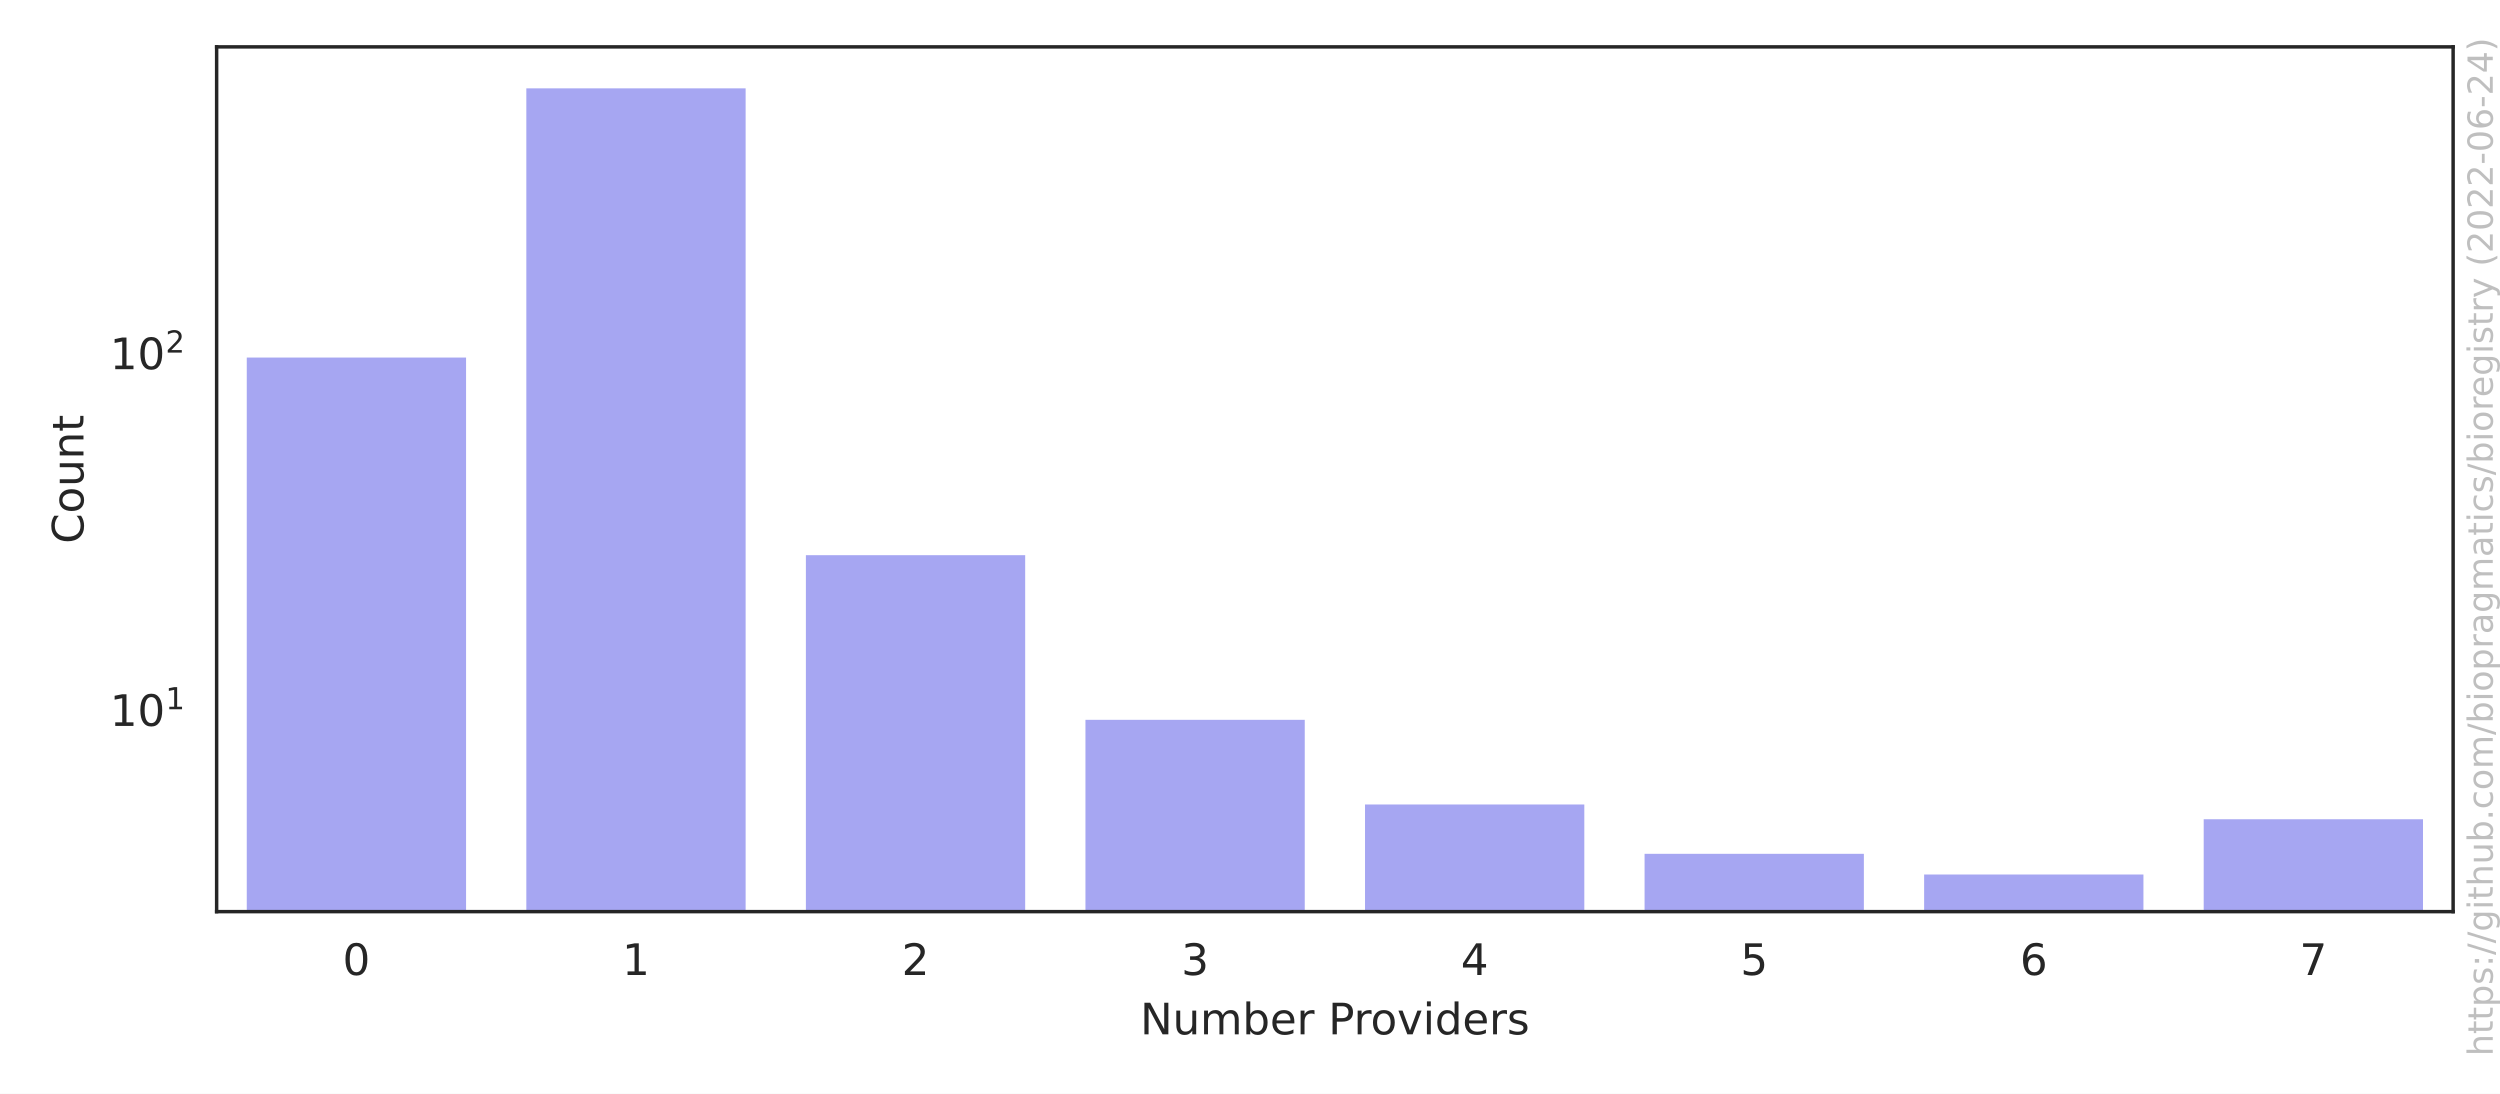
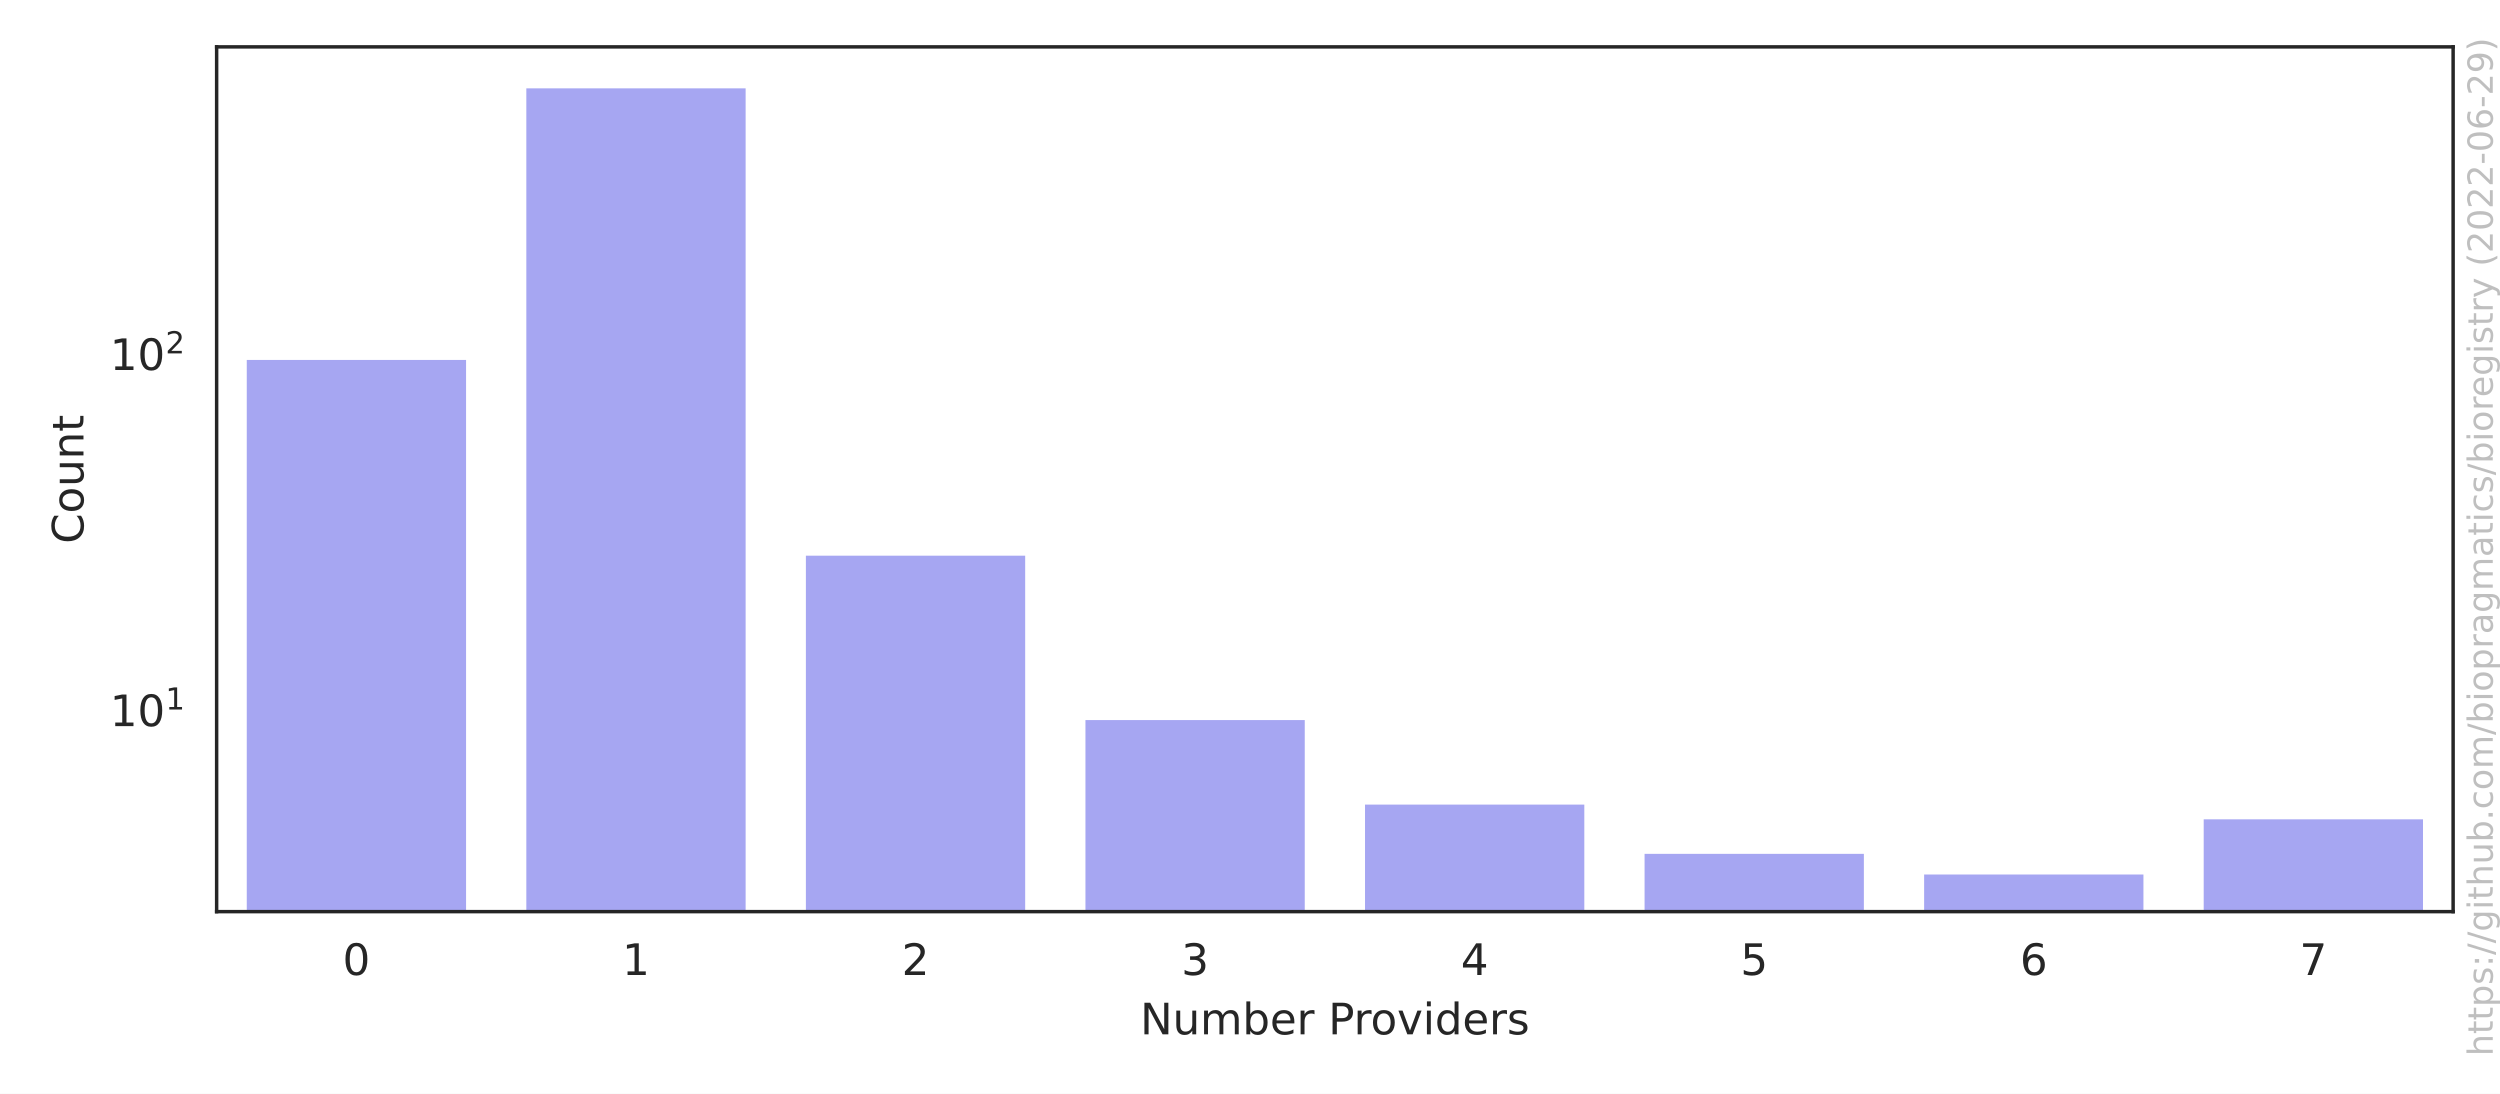
<svg xmlns="http://www.w3.org/2000/svg" xmlns:xlink="http://www.w3.org/1999/xlink" width="576pt" height="252pt" viewBox="0 0 576 252" version="1.1">
  <defs>
    <style type="text/css">*{stroke-linejoin: round; stroke-linecap: butt}</style>
  </defs>
  <g id="figure_1">
    <g id="patch_1">
      <path d="M 0 252  L 576 252  L 576 0  L 0 0  z " style="fill: #ffffff" />
    </g>
    <g id="axes_1">
      <g id="patch_2">
        <path d="M 49.913 210.04  L 565.2 210.04  L 565.2 10.8  L 49.913 10.8  z " style="fill: #ffffff" />
      </g>
      <g id="matplotlib.axis_1">
        <g id="xtick_1">
          <g id="text_1">
            <g style="fill: #262626" transform="translate(78.93689 224.6384)scale(0.1 -0.1)">
              <defs>
                <path id="DejaVuSans-30" d="M 2034 4250  Q 1547 4250 1301 3770  Q 1056 3291 1056 2328  Q 1056 1369 1301 889  Q 1547 409 2034 409  Q 2525 409 2770 889  Q 3016 1369 3016 2328  Q 3016 3291 2770 3770  Q 2525 4250 2034 4250  z M 2034 4750  Q 2819 4750 3233 4129  Q 3647 3509 3647 2328  Q 3647 1150 3233 529  Q 2819 -91 2034 -91  Q 1250 -91 836 529  Q 422 1150 422 2328  Q 422 3509 836 4129  Q 1250 4750 2034 4750  z " transform="scale(0.015625)" />
              </defs>
              <use xlink:href="#DejaVuSans-30" />
            </g>
          </g>
        </g>
        <g id="xtick_2">
          <g id="text_2">
            <g style="fill: #262626" transform="translate(143.3478 224.6384)scale(0.1 -0.1)">
              <defs>
                <path id="DejaVuSans-31" d="M 794 531  L 1825 531  L 1825 4091  L 703 3866  L 703 4441  L 1819 4666  L 2450 4666  L 2450 531  L 3481 531  L 3481 0  L 794 0  L 794 531  z " transform="scale(0.015625)" />
              </defs>
              <use xlink:href="#DejaVuSans-31" />
            </g>
          </g>
        </g>
        <g id="xtick_3">
          <g id="text_3">
            <g style="fill: #262626" transform="translate(207.7587 224.6384)scale(0.1 -0.1)">
              <defs>
                <path id="DejaVuSans-32" d="M 1228 531  L 3431 531  L 3431 0  L 469 0  L 469 531  Q 828 903 1448 1529  Q 2069 2156 2228 2338  Q 2531 2678 2651 2914  Q 2772 3150 2772 3378  Q 2772 3750 2511 3984  Q 2250 4219 1831 4219  Q 1534 4219 1204 4116  Q 875 4013 500 3803  L 500 4441  Q 881 4594 1212 4672  Q 1544 4750 1819 4750  Q 2544 4750 2975 4387  Q 3406 4025 3406 3419  Q 3406 3131 3298 2873  Q 3191 2616 2906 2266  Q 2828 2175 2409 1742  Q 1991 1309 1228 531  z " transform="scale(0.015625)" />
              </defs>
              <use xlink:href="#DejaVuSans-32" />
            </g>
          </g>
        </g>
        <g id="xtick_4">
          <g id="text_4">
            <g style="fill: #262626" transform="translate(272.1696 224.6384)scale(0.1 -0.1)">
              <defs>
                <path id="DejaVuSans-33" d="M 2597 2516  Q 3050 2419 3304 2112  Q 3559 1806 3559 1356  Q 3559 666 3084 287  Q 2609 -91 1734 -91  Q 1441 -91 1130 -33  Q 819 25 488 141  L 488 750  Q 750 597 1062 519  Q 1375 441 1716 441  Q 2309 441 2620 675  Q 2931 909 2931 1356  Q 2931 1769 2642 2001  Q 2353 2234 1838 2234  L 1294 2234  L 1294 2753  L 1863 2753  Q 2328 2753 2575 2939  Q 2822 3125 2822 3475  Q 2822 3834 2567 4026  Q 2313 4219 1838 4219  Q 1578 4219 1281 4162  Q 984 4106 628 3988  L 628 4550  Q 988 4650 1302 4700  Q 1616 4750 1894 4750  Q 2613 4750 3031 4423  Q 3450 4097 3450 3541  Q 3450 3153 3228 2886  Q 3006 2619 2597 2516  z " transform="scale(0.015625)" />
              </defs>
              <use xlink:href="#DejaVuSans-33" />
            </g>
          </g>
        </g>
        <g id="xtick_5">
          <g id="text_5">
            <g style="fill: #262626" transform="translate(336.5806 224.6384)scale(0.1 -0.1)">
              <defs>
                <path id="DejaVuSans-34" d="M 2419 4116  L 825 1625  L 2419 1625  L 2419 4116  z M 2253 4666  L 3047 4666  L 3047 1625  L 3713 1625  L 3713 1100  L 3047 1100  L 3047 0  L 2419 0  L 2419 1100  L 313 1100  L 313 1709  L 2253 4666  z " transform="scale(0.015625)" />
              </defs>
              <use xlink:href="#DejaVuSans-34" />
            </g>
          </g>
        </g>
        <g id="xtick_6">
          <g id="text_6">
            <g style="fill: #262626" transform="translate(400.9915 224.6384)scale(0.1 -0.1)">
              <defs>
                <path id="DejaVuSans-35" d="M 691 4666  L 3169 4666  L 3169 4134  L 1269 4134  L 1269 2991  Q 1406 3038 1543 3061  Q 1681 3084 1819 3084  Q 2600 3084 3056 2656  Q 3513 2228 3513 1497  Q 3513 744 3044 326  Q 2575 -91 1722 -91  Q 1428 -91 1123 -41  Q 819 9 494 109  L 494 744  Q 775 591 1075 516  Q 1375 441 1709 441  Q 2250 441 2565 725  Q 2881 1009 2881 1497  Q 2881 1984 2565 2268  Q 2250 2553 1709 2553  Q 1456 2553 1204 2497  Q 953 2441 691 2322  L 691 4666  z " transform="scale(0.015625)" />
              </defs>
              <use xlink:href="#DejaVuSans-35" />
            </g>
          </g>
        </g>
        <g id="xtick_7">
          <g id="text_7">
            <g style="fill: #262626" transform="translate(465.4024 224.6384)scale(0.1 -0.1)">
              <defs>
                <path id="DejaVuSans-36" d="M 2113 2584  Q 1688 2584 1439 2293  Q 1191 2003 1191 1497  Q 1191 994 1439 701  Q 1688 409 2113 409  Q 2538 409 2786 701  Q 3034 994 3034 1497  Q 3034 2003 2786 2293  Q 2538 2584 2113 2584  z M 3366 4563  L 3366 3988  Q 3128 4100 2886 4159  Q 2644 4219 2406 4219  Q 1781 4219 1451 3797  Q 1122 3375 1075 2522  Q 1259 2794 1537 2939  Q 1816 3084 2150 3084  Q 2853 3084 3261 2657  Q 3669 2231 3669 1497  Q 3669 778 3244 343  Q 2819 -91 2113 -91  Q 1303 -91 875 529  Q 447 1150 447 2328  Q 447 3434 972 4092  Q 1497 4750 2381 4750  Q 2619 4750 2861 4703  Q 3103 4656 3366 4563  z " transform="scale(0.015625)" />
              </defs>
              <use xlink:href="#DejaVuSans-36" />
            </g>
          </g>
        </g>
        <g id="xtick_8">
          <g id="text_8">
            <g style="fill: #262626" transform="translate(529.8133 224.6384)scale(0.1 -0.1)">
              <defs>
                <path id="DejaVuSans-37" d="M 525 4666  L 3525 4666  L 3525 4397  L 1831 0  L 1172 0  L 2766 4134  L 525 4134  L 525 4666  z " transform="scale(0.015625)" />
              </defs>
              <use xlink:href="#DejaVuSans-37" />
            </g>
          </g>
        </g>
        <g id="text_9">
          <g style="fill: #262626" transform="translate(262.6923 238.3166)scale(0.1 -0.1)">
            <defs>
              <path id="DejaVuSans-4e" d="M 628 4666  L 1478 4666  L 3547 763  L 3547 4666  L 4159 4666  L 4159 0  L 3309 0  L 1241 3903  L 1241 0  L 628 0  L 628 4666  z " transform="scale(0.015625)" />
              <path id="DejaVuSans-75" d="M 544 1381  L 544 3500  L 1119 3500  L 1119 1403  Q 1119 906 1312 657  Q 1506 409 1894 409  Q 2359 409 2629 706  Q 2900 1003 2900 1516  L 2900 3500  L 3475 3500  L 3475 0  L 2900 0  L 2900 538  Q 2691 219 2414 64  Q 2138 -91 1772 -91  Q 1169 -91 856 284  Q 544 659 544 1381  z M 1991 3584  L 1991 3584  z " transform="scale(0.015625)" />
              <path id="DejaVuSans-6d" d="M 3328 2828  Q 3544 3216 3844 3400  Q 4144 3584 4550 3584  Q 5097 3584 5394 3201  Q 5691 2819 5691 2113  L 5691 0  L 5113 0  L 5113 2094  Q 5113 2597 4934 2840  Q 4756 3084 4391 3084  Q 3944 3084 3684 2787  Q 3425 2491 3425 1978  L 3425 0  L 2847 0  L 2847 2094  Q 2847 2600 2669 2842  Q 2491 3084 2119 3084  Q 1678 3084 1418 2786  Q 1159 2488 1159 1978  L 1159 0  L 581 0  L 581 3500  L 1159 3500  L 1159 2956  Q 1356 3278 1631 3431  Q 1906 3584 2284 3584  Q 2666 3584 2933 3390  Q 3200 3197 3328 2828  z " transform="scale(0.015625)" />
              <path id="DejaVuSans-62" d="M 3116 1747  Q 3116 2381 2855 2742  Q 2594 3103 2138 3103  Q 1681 3103 1420 2742  Q 1159 2381 1159 1747  Q 1159 1113 1420 752  Q 1681 391 2138 391  Q 2594 391 2855 752  Q 3116 1113 3116 1747  z M 1159 2969  Q 1341 3281 1617 3432  Q 1894 3584 2278 3584  Q 2916 3584 3314 3078  Q 3713 2572 3713 1747  Q 3713 922 3314 415  Q 2916 -91 2278 -91  Q 1894 -91 1617 61  Q 1341 213 1159 525  L 1159 0  L 581 0  L 581 4863  L 1159 4863  L 1159 2969  z " transform="scale(0.015625)" />
              <path id="DejaVuSans-65" d="M 3597 1894  L 3597 1613  L 953 1613  Q 991 1019 1311 708  Q 1631 397 2203 397  Q 2534 397 2845 478  Q 3156 559 3463 722  L 3463 178  Q 3153 47 2828 -22  Q 2503 -91 2169 -91  Q 1331 -91 842 396  Q 353 884 353 1716  Q 353 2575 817 3079  Q 1281 3584 2069 3584  Q 2775 3584 3186 3129  Q 3597 2675 3597 1894  z M 3022 2063  Q 3016 2534 2758 2815  Q 2500 3097 2075 3097  Q 1594 3097 1305 2825  Q 1016 2553 972 2059  L 3022 2063  z " transform="scale(0.015625)" />
              <path id="DejaVuSans-72" d="M 2631 2963  Q 2534 3019 2420 3045  Q 2306 3072 2169 3072  Q 1681 3072 1420 2755  Q 1159 2438 1159 1844  L 1159 0  L 581 0  L 581 3500  L 1159 3500  L 1159 2956  Q 1341 3275 1631 3429  Q 1922 3584 2338 3584  Q 2397 3584 2469 3576  Q 2541 3569 2628 3553  L 2631 2963  z " transform="scale(0.015625)" />
              <path id="DejaVuSans-20" transform="scale(0.015625)" />
              <path id="DejaVuSans-50" d="M 1259 4147  L 1259 2394  L 2053 2394  Q 2494 2394 2734 2622  Q 2975 2850 2975 3272  Q 2975 3691 2734 3919  Q 2494 4147 2053 4147  L 1259 4147  z M 628 4666  L 2053 4666  Q 2838 4666 3239 4311  Q 3641 3956 3641 3272  Q 3641 2581 3239 2228  Q 2838 1875 2053 1875  L 1259 1875  L 1259 0  L 628 0  L 628 4666  z " transform="scale(0.015625)" />
              <path id="DejaVuSans-6f" d="M 1959 3097  Q 1497 3097 1228 2736  Q 959 2375 959 1747  Q 959 1119 1226 758  Q 1494 397 1959 397  Q 2419 397 2687 759  Q 2956 1122 2956 1747  Q 2956 2369 2687 2733  Q 2419 3097 1959 3097  z M 1959 3584  Q 2709 3584 3137 3096  Q 3566 2609 3566 1747  Q 3566 888 3137 398  Q 2709 -91 1959 -91  Q 1206 -91 779 398  Q 353 888 353 1747  Q 353 2609 779 3096  Q 1206 3584 1959 3584  z " transform="scale(0.015625)" />
              <path id="DejaVuSans-76" d="M 191 3500  L 800 3500  L 1894 563  L 2988 3500  L 3597 3500  L 2284 0  L 1503 0  L 191 3500  z " transform="scale(0.015625)" />
              <path id="DejaVuSans-69" d="M 603 3500  L 1178 3500  L 1178 0  L 603 0  L 603 3500  z M 603 4863  L 1178 4863  L 1178 4134  L 603 4134  L 603 4863  z " transform="scale(0.015625)" />
              <path id="DejaVuSans-64" d="M 2906 2969  L 2906 4863  L 3481 4863  L 3481 0  L 2906 0  L 2906 525  Q 2725 213 2448 61  Q 2172 -91 1784 -91  Q 1150 -91 751 415  Q 353 922 353 1747  Q 353 2572 751 3078  Q 1150 3584 1784 3584  Q 2172 3584 2448 3432  Q 2725 3281 2906 2969  z M 947 1747  Q 947 1113 1208 752  Q 1469 391 1925 391  Q 2381 391 2643 752  Q 2906 1113 2906 1747  Q 2906 2381 2643 2742  Q 2381 3103 1925 3103  Q 1469 3103 1208 2742  Q 947 2381 947 1747  z " transform="scale(0.015625)" />
              <path id="DejaVuSans-73" d="M 2834 3397  L 2834 2853  Q 2591 2978 2328 3040  Q 2066 3103 1784 3103  Q 1356 3103 1142 2972  Q 928 2841 928 2578  Q 928 2378 1081 2264  Q 1234 2150 1697 2047  L 1894 2003  Q 2506 1872 2764 1633  Q 3022 1394 3022 966  Q 3022 478 2636 193  Q 2250 -91 1575 -91  Q 1294 -91 989 -36  Q 684 19 347 128  L 347 722  Q 666 556 975 473  Q 1284 391 1588 391  Q 1994 391 2212 530  Q 2431 669 2431 922  Q 2431 1156 2273 1281  Q 2116 1406 1581 1522  L 1381 1569  Q 847 1681 609 1914  Q 372 2147 372 2553  Q 372 3047 722 3315  Q 1072 3584 1716 3584  Q 2034 3584 2315 3537  Q 2597 3491 2834 3397  z " transform="scale(0.015625)" />
            </defs>
            <use xlink:href="#DejaVuSans-4e" />
            <use xlink:href="#DejaVuSans-75" x="74.805" />
            <use xlink:href="#DejaVuSans-6d" x="138.184" />
            <use xlink:href="#DejaVuSans-62" x="235.596" />
            <use xlink:href="#DejaVuSans-65" x="299.072" />
            <use xlink:href="#DejaVuSans-72" x="360.596" />
            <use xlink:href="#DejaVuSans-20" x="401.709" />
            <use xlink:href="#DejaVuSans-50" x="433.496" />
            <use xlink:href="#DejaVuSans-72" x="492.049" />
            <use xlink:href="#DejaVuSans-6f" x="530.912" />
            <use xlink:href="#DejaVuSans-76" x="592.094" />
            <use xlink:href="#DejaVuSans-69" x="651.273" />
            <use xlink:href="#DejaVuSans-64" x="679.057" />
            <use xlink:href="#DejaVuSans-65" x="742.533" />
            <use xlink:href="#DejaVuSans-72" x="804.057" />
            <use xlink:href="#DejaVuSans-73" x="845.17" />
          </g>
        </g>
      </g>
      <g id="matplotlib.axis_2">
        <g id="ytick_1">
          <g id="text_10">
-             <g style="fill: #262626" transform="translate(25.31268 167.3159)scale(0.1 -0.1)">
+             <g style="fill: #262626" transform="translate(25.31268 167.3749)scale(0.1 -0.1)">
              <use xlink:href="#DejaVuSans-31" transform="translate(0 0.684375)" />
              <use xlink:href="#DejaVuSans-30" transform="translate(63.62305 0.684375)" />
              <use xlink:href="#DejaVuSans-31" transform="translate(128.2031 38.96563)scale(0.7)" />
            </g>
          </g>
        </g>
        <g id="ytick_2">
          <g id="text_11">
-             <g style="fill: #262626" transform="translate(25.31268 85.13919)scale(0.1 -0.1)">
+             <g style="fill: #262626" transform="translate(25.31268 85.32758)scale(0.1 -0.1)">
              <use xlink:href="#DejaVuSans-31" transform="translate(0 0.765625)" />
              <use xlink:href="#DejaVuSans-30" transform="translate(63.62305 0.765625)" />
              <use xlink:href="#DejaVuSans-32" transform="translate(128.2031 39.04688)scale(0.7)" />
            </g>
          </g>
        </g>
        <g id="ytick_3" />
        <g id="ytick_4" />
        <g id="ytick_5" />
        <g id="ytick_6" />
        <g id="ytick_7" />
        <g id="ytick_8" />
        <g id="ytick_9" />
        <g id="ytick_10" />
        <g id="ytick_11" />
        <g id="ytick_12" />
        <g id="ytick_13" />
        <g id="ytick_14" />
        <g id="ytick_15" />
        <g id="ytick_16" />
        <g id="ytick_17" />
        <g id="ytick_18" />
        <g id="ytick_19" />
        <g id="ytick_20" />
        <g id="ytick_21" />
        <g id="ytick_22" />
        <g id="ytick_23" />
        <g id="text_12">
          <g style="fill: #262626" transform="translate(19.233 125.2684)rotate(-90)scale(0.1 -0.1)">
            <defs>
              <path id="DejaVuSans-43" d="M 4122 4306  L 4122 3641  Q 3803 3938 3442 4084  Q 3081 4231 2675 4231  Q 1875 4231 1450 3742  Q 1025 3253 1025 2328  Q 1025 1406 1450 917  Q 1875 428 2675 428  Q 3081 428 3442 575  Q 3803 722 4122 1019  L 4122 359  Q 3791 134 3420 21  Q 3050 -91 2638 -91  Q 1578 -91 968 557  Q 359 1206 359 2328  Q 359 3453 968 4101  Q 1578 4750 2638 4750  Q 3056 4750 3426 4639  Q 3797 4528 4122 4306  z " transform="scale(0.015625)" />
              <path id="DejaVuSans-6e" d="M 3513 2113  L 3513 0  L 2938 0  L 2938 2094  Q 2938 2591 2744 2837  Q 2550 3084 2163 3084  Q 1697 3084 1428 2787  Q 1159 2491 1159 1978  L 1159 0  L 581 0  L 581 3500  L 1159 3500  L 1159 2956  Q 1366 3272 1645 3428  Q 1925 3584 2291 3584  Q 2894 3584 3203 3211  Q 3513 2838 3513 2113  z " transform="scale(0.015625)" />
              <path id="DejaVuSans-74" d="M 1172 4494  L 1172 3500  L 2356 3500  L 2356 3053  L 1172 3053  L 1172 1153  Q 1172 725 1289 603  Q 1406 481 1766 481  L 2356 481  L 2356 0  L 1766 0  Q 1100 0 847 248  Q 594 497 594 1153  L 594 3053  L 172 3053  L 172 3500  L 594 3500  L 594 4494  L 1172 4494  z " transform="scale(0.015625)" />
            </defs>
            <use xlink:href="#DejaVuSans-43" />
            <use xlink:href="#DejaVuSans-6f" x="69.824" />
            <use xlink:href="#DejaVuSans-75" x="131.006" />
            <use xlink:href="#DejaVuSans-6e" x="194.385" />
            <use xlink:href="#DejaVuSans-74" x="257.764" />
          </g>
        </g>
      </g>
      <g id="patch_3">
-         <path d="M 56.354 82422.378  L 107.883 82422.378  L 107.883 81.879  L 56.354 81.879  z " clip-path="url(#p1737fb0132)" style="fill: #2020df; opacity: 0.4; stroke: #ffffff; stroke-linejoin: miter" />
+         <path d="M 56.354 82292.918  L 107.883 82292.918  L 107.883 82.43  L 56.354 82.43  z " clip-path="url(#p1737fb0132)" style="fill: #2020df; opacity: 0.4; stroke: #ffffff; stroke-linejoin: miter" />
      </g>
      <g id="patch_4">
-         <path d="M 120.765 82422.378  L 172.293 82422.378  L 172.293 19.856  L 120.765 19.856  z " clip-path="url(#p1737fb0132)" style="fill: #2020df; opacity: 0.4; stroke: #ffffff; stroke-linejoin: miter" />
+         <path d="M 120.765 82292.918  L 172.293 82292.918  L 172.293 19.856  L 120.765 19.856  z " clip-path="url(#p1737fb0132)" style="fill: #2020df; opacity: 0.4; stroke: #ffffff; stroke-linejoin: miter" />
      </g>
      <g id="patch_5">
-         <path d="M 185.176 82422.378  L 236.704 82422.378  L 236.704 127.414  L 185.176 127.414  z " clip-path="url(#p1737fb0132)" style="fill: #2020df; opacity: 0.4; stroke: #ffffff; stroke-linejoin: miter" />
+         <path d="M 185.176 82292.918  L 236.704 82292.918  L 236.704 127.53  L 185.176 127.53  z " clip-path="url(#p1737fb0132)" style="fill: #2020df; opacity: 0.4; stroke: #ffffff; stroke-linejoin: miter" />
      </g>
      <g id="patch_6">
-         <path d="M 249.587 82422.378  L 301.115 82422.378  L 301.115 165.347  L 249.587 165.347  z " clip-path="url(#p1737fb0132)" style="fill: #2020df; opacity: 0.4; stroke: #ffffff; stroke-linejoin: miter" />
+         <path d="M 249.587 82292.918  L 301.115 82292.918  L 301.115 165.403  L 249.587 165.403  z " clip-path="url(#p1737fb0132)" style="fill: #2020df; opacity: 0.4; stroke: #ffffff; stroke-linejoin: miter" />
      </g>
      <g id="patch_7">
-         <path d="M 313.997 82422.378  L 365.526 82422.378  L 365.526 184.853  L 313.997 184.853  z " clip-path="url(#p1737fb0132)" style="fill: #2020df; opacity: 0.4; stroke: #ffffff; stroke-linejoin: miter" />
+         <path d="M 313.997 82292.918  L 365.526 82292.918  L 365.526 184.878  L 313.997 184.878  z " clip-path="url(#p1737fb0132)" style="fill: #2020df; opacity: 0.4; stroke: #ffffff; stroke-linejoin: miter" />
      </g>
      <g id="patch_8">
-         <path d="M 378.408 82422.378  L 429.937 82422.378  L 429.937 196.218  L 378.408 196.218  z " clip-path="url(#p1737fb0132)" style="fill: #2020df; opacity: 0.4; stroke: #ffffff; stroke-linejoin: miter" />
+         <path d="M 378.408 82292.918  L 429.937 82292.918  L 429.937 196.226  L 378.408 196.226  z " clip-path="url(#p1737fb0132)" style="fill: #2020df; opacity: 0.4; stroke: #ffffff; stroke-linejoin: miter" />
      </g>
      <g id="patch_9">
-         <path d="M 442.819 82422.378  L 494.348 82422.378  L 494.348 200.984  L 442.819 200.984  z " clip-path="url(#p1737fb0132)" style="fill: #2020df; opacity: 0.4; stroke: #ffffff; stroke-linejoin: miter" />
+         <path d="M 442.819 82292.918  L 494.348 82292.918  L 494.348 200.984  L 442.819 200.984  z " clip-path="url(#p1737fb0132)" style="fill: #2020df; opacity: 0.4; stroke: #ffffff; stroke-linejoin: miter" />
      </g>
      <g id="patch_10">
-         <path d="M 507.23 82422.378  L 558.759 82422.378  L 558.759 188.254  L 507.23 188.254  z " clip-path="url(#p1737fb0132)" style="fill: #2020df; opacity: 0.4; stroke: #ffffff; stroke-linejoin: miter" />
+         <path d="M 507.23 82292.918  L 558.759 82292.918  L 558.759 188.274  L 507.23 188.274  z " clip-path="url(#p1737fb0132)" style="fill: #2020df; opacity: 0.4; stroke: #ffffff; stroke-linejoin: miter" />
      </g>
      <g id="patch_11">
        <path d="M 49.913 210.04  L 49.913 10.8  " style="fill: none; stroke: #262626; stroke-width: 0.8; stroke-linejoin: miter; stroke-linecap: square" />
      </g>
      <g id="patch_12">
        <path d="M 565.2 210.04  L 565.2 10.8  " style="fill: none; stroke: #262626; stroke-width: 0.8; stroke-linejoin: miter; stroke-linecap: square" />
      </g>
      <g id="patch_13">
        <path d="M 49.913 210.04  L 565.2 210.04  " style="fill: none; stroke: #262626; stroke-width: 0.8; stroke-linejoin: miter; stroke-linecap: square" />
      </g>
      <g id="patch_14">
        <path d="M 49.913 10.8  L 565.2 10.8  " style="fill: none; stroke: #262626; stroke-width: 0.8; stroke-linejoin: miter; stroke-linecap: square" />
      </g>
    </g>
    <g id="text_13">
      <g style="fill: #808080; opacity: 0.5" transform="translate(574.3362 243.3237)rotate(-90)scale(0.08 -0.08)">
        <defs>
          <path id="DejaVuSans-68" d="M 3513 2113  L 3513 0  L 2938 0  L 2938 2094  Q 2938 2591 2744 2837  Q 2550 3084 2163 3084  Q 1697 3084 1428 2787  Q 1159 2491 1159 1978  L 1159 0  L 581 0  L 581 4863  L 1159 4863  L 1159 2956  Q 1366 3272 1645 3428  Q 1925 3584 2291 3584  Q 2894 3584 3203 3211  Q 3513 2838 3513 2113  z " transform="scale(0.015625)" />
          <path id="DejaVuSans-70" d="M 1159 525  L 1159 -1331  L 581 -1331  L 581 3500  L 1159 3500  L 1159 2969  Q 1341 3281 1617 3432  Q 1894 3584 2278 3584  Q 2916 3584 3314 3078  Q 3713 2572 3713 1747  Q 3713 922 3314 415  Q 2916 -91 2278 -91  Q 1894 -91 1617 61  Q 1341 213 1159 525  z M 3116 1747  Q 3116 2381 2855 2742  Q 2594 3103 2138 3103  Q 1681 3103 1420 2742  Q 1159 2381 1159 1747  Q 1159 1113 1420 752  Q 1681 391 2138 391  Q 2594 391 2855 752  Q 3116 1113 3116 1747  z " transform="scale(0.015625)" />
          <path id="DejaVuSans-3a" d="M 750 794  L 1409 794  L 1409 0  L 750 0  L 750 794  z M 750 3309  L 1409 3309  L 1409 2516  L 750 2516  L 750 3309  z " transform="scale(0.015625)" />
          <path id="DejaVuSans-2f" d="M 1625 4666  L 2156 4666  L 531 -594  L 0 -594  L 1625 4666  z " transform="scale(0.015625)" />
          <path id="DejaVuSans-67" d="M 2906 1791  Q 2906 2416 2648 2759  Q 2391 3103 1925 3103  Q 1463 3103 1205 2759  Q 947 2416 947 1791  Q 947 1169 1205 825  Q 1463 481 1925 481  Q 2391 481 2648 825  Q 2906 1169 2906 1791  z M 3481 434  Q 3481 -459 3084 -895  Q 2688 -1331 1869 -1331  Q 1566 -1331 1297 -1286  Q 1028 -1241 775 -1147  L 775 -588  Q 1028 -725 1275 -790  Q 1522 -856 1778 -856  Q 2344 -856 2625 -561  Q 2906 -266 2906 331  L 2906 616  Q 2728 306 2450 153  Q 2172 0 1784 0  Q 1141 0 747 490  Q 353 981 353 1791  Q 353 2603 747 3093  Q 1141 3584 1784 3584  Q 2172 3584 2450 3431  Q 2728 3278 2906 2969  L 2906 3500  L 3481 3500  L 3481 434  z " transform="scale(0.015625)" />
          <path id="DejaVuSans-2e" d="M 684 794  L 1344 794  L 1344 0  L 684 0  L 684 794  z " transform="scale(0.015625)" />
          <path id="DejaVuSans-63" d="M 3122 3366  L 3122 2828  Q 2878 2963 2633 3030  Q 2388 3097 2138 3097  Q 1578 3097 1268 2742  Q 959 2388 959 1747  Q 959 1106 1268 751  Q 1578 397 2138 397  Q 2388 397 2633 464  Q 2878 531 3122 666  L 3122 134  Q 2881 22 2623 -34  Q 2366 -91 2075 -91  Q 1284 -91 818 406  Q 353 903 353 1747  Q 353 2603 823 3093  Q 1294 3584 2113 3584  Q 2378 3584 2631 3529  Q 2884 3475 3122 3366  z " transform="scale(0.015625)" />
          <path id="DejaVuSans-61" d="M 2194 1759  Q 1497 1759 1228 1600  Q 959 1441 959 1056  Q 959 750 1161 570  Q 1363 391 1709 391  Q 2188 391 2477 730  Q 2766 1069 2766 1631  L 2766 1759  L 2194 1759  z M 3341 1997  L 3341 0  L 2766 0  L 2766 531  Q 2569 213 2275 61  Q 1981 -91 1556 -91  Q 1019 -91 701 211  Q 384 513 384 1019  Q 384 1609 779 1909  Q 1175 2209 1959 2209  L 2766 2209  L 2766 2266  Q 2766 2663 2505 2880  Q 2244 3097 1772 3097  Q 1472 3097 1187 3025  Q 903 2953 641 2809  L 641 3341  Q 956 3463 1253 3523  Q 1550 3584 1831 3584  Q 2591 3584 2966 3190  Q 3341 2797 3341 1997  z " transform="scale(0.015625)" />
          <path id="DejaVuSans-79" d="M 2059 -325  Q 1816 -950 1584 -1140  Q 1353 -1331 966 -1331  L 506 -1331  L 506 -850  L 844 -850  Q 1081 -850 1212 -737  Q 1344 -625 1503 -206  L 1606 56  L 191 3500  L 800 3500  L 1894 763  L 2988 3500  L 3597 3500  L 2059 -325  z " transform="scale(0.015625)" />
          <path id="DejaVuSans-28" d="M 1984 4856  Q 1566 4138 1362 3434  Q 1159 2731 1159 2009  Q 1159 1288 1364 580  Q 1569 -128 1984 -844  L 1484 -844  Q 1016 -109 783 600  Q 550 1309 550 2009  Q 550 2706 781 3412  Q 1013 4119 1484 4856  L 1984 4856  z " transform="scale(0.015625)" />
          <path id="DejaVuSans-2d" d="M 313 2009  L 1997 2009  L 1997 1497  L 313 1497  L 313 2009  z " transform="scale(0.015625)" />
+           <path id="DejaVuSans-39" d="M 703 97  L 703 672  Q 941 559 1184 500  Q 1428 441 1663 441  Q 2288 441 2617 861  Q 2947 1281 2994 2138  Q 2813 1869 2534 1725  Q 2256 1581 1919 1581  Q 1219 1581 811 2004  Q 403 2428 403 3163  Q 403 3881 828 4315  Q 1253 4750 1959 4750  Q 2769 4750 3195 4129  Q 3622 3509 3622 2328  Q 3622 1225 3098 567  Q 2575 -91 1691 -91  Q 1453 -91 1209 -44  Q 966 3 703 97  z M 1959 2075  Q 2384 2075 2632 2365  Q 2881 2656 2881 3163  Q 2881 3666 2632 3958  Q 2384 4250 1959 4250  Q 1534 4250 1286 3958  Q 1038 3666 1038 3163  Q 1038 2656 1286 2365  Q 1534 2075 1959 2075  z " transform="scale(0.015625)" />
          <path id="DejaVuSans-29" d="M 513 4856  L 1013 4856  Q 1481 4119 1714 3412  Q 1947 2706 1947 2009  Q 1947 1309 1714 600  Q 1481 -109 1013 -844  L 513 -844  Q 928 -128 1133 580  Q 1338 1288 1338 2009  Q 1338 2731 1133 3434  Q 928 4138 513 4856  z " transform="scale(0.015625)" />
        </defs>
        <use xlink:href="#DejaVuSans-68" />
        <use xlink:href="#DejaVuSans-74" x="63.379" />
        <use xlink:href="#DejaVuSans-74" x="102.588" />
        <use xlink:href="#DejaVuSans-70" x="141.797" />
        <use xlink:href="#DejaVuSans-73" x="205.273" />
        <use xlink:href="#DejaVuSans-3a" x="257.373" />
        <use xlink:href="#DejaVuSans-2f" x="291.064" />
        <use xlink:href="#DejaVuSans-2f" x="324.756" />
        <use xlink:href="#DejaVuSans-67" x="358.447" />
        <use xlink:href="#DejaVuSans-69" x="421.924" />
        <use xlink:href="#DejaVuSans-74" x="449.707" />
        <use xlink:href="#DejaVuSans-68" x="488.916" />
        <use xlink:href="#DejaVuSans-75" x="552.295" />
        <use xlink:href="#DejaVuSans-62" x="615.674" />
        <use xlink:href="#DejaVuSans-2e" x="679.15" />
        <use xlink:href="#DejaVuSans-63" x="710.938" />
        <use xlink:href="#DejaVuSans-6f" x="765.918" />
        <use xlink:href="#DejaVuSans-6d" x="827.1" />
        <use xlink:href="#DejaVuSans-2f" x="924.512" />
        <use xlink:href="#DejaVuSans-62" x="958.203" />
        <use xlink:href="#DejaVuSans-69" x="1021.68" />
        <use xlink:href="#DejaVuSans-6f" x="1049.463" />
        <use xlink:href="#DejaVuSans-70" x="1110.645" />
        <use xlink:href="#DejaVuSans-72" x="1174.121" />
        <use xlink:href="#DejaVuSans-61" x="1215.234" />
        <use xlink:href="#DejaVuSans-67" x="1276.514" />
        <use xlink:href="#DejaVuSans-6d" x="1339.99" />
        <use xlink:href="#DejaVuSans-61" x="1437.402" />
        <use xlink:href="#DejaVuSans-74" x="1498.682" />
        <use xlink:href="#DejaVuSans-69" x="1537.891" />
        <use xlink:href="#DejaVuSans-63" x="1565.674" />
        <use xlink:href="#DejaVuSans-73" x="1620.654" />
        <use xlink:href="#DejaVuSans-2f" x="1672.754" />
        <use xlink:href="#DejaVuSans-62" x="1706.445" />
        <use xlink:href="#DejaVuSans-69" x="1769.922" />
        <use xlink:href="#DejaVuSans-6f" x="1797.705" />
        <use xlink:href="#DejaVuSans-72" x="1858.887" />
        <use xlink:href="#DejaVuSans-65" x="1897.75" />
        <use xlink:href="#DejaVuSans-67" x="1959.273" />
        <use xlink:href="#DejaVuSans-69" x="2022.75" />
        <use xlink:href="#DejaVuSans-73" x="2050.533" />
        <use xlink:href="#DejaVuSans-74" x="2102.633" />
        <use xlink:href="#DejaVuSans-72" x="2141.842" />
        <use xlink:href="#DejaVuSans-79" x="2182.955" />
        <use xlink:href="#DejaVuSans-20" x="2242.135" />
        <use xlink:href="#DejaVuSans-28" x="2273.922" />
        <use xlink:href="#DejaVuSans-32" x="2312.936" />
        <use xlink:href="#DejaVuSans-30" x="2376.559" />
        <use xlink:href="#DejaVuSans-32" x="2440.182" />
        <use xlink:href="#DejaVuSans-32" x="2503.805" />
        <use xlink:href="#DejaVuSans-2d" x="2567.428" />
        <use xlink:href="#DejaVuSans-30" x="2603.512" />
        <use xlink:href="#DejaVuSans-36" x="2667.135" />
        <use xlink:href="#DejaVuSans-2d" x="2730.758" />
        <use xlink:href="#DejaVuSans-32" x="2766.842" />
-         <use xlink:href="#DejaVuSans-34" x="2830.465" />
+         <use xlink:href="#DejaVuSans-39" x="2830.465" />
        <use xlink:href="#DejaVuSans-29" x="2894.088" />
      </g>
    </g>
  </g>
  <defs>
    <clipPath id="p1737fb0132">
      <rect x="49.913" y="10.8" width="515.287" height="199.24" />
    </clipPath>
  </defs>
</svg>
